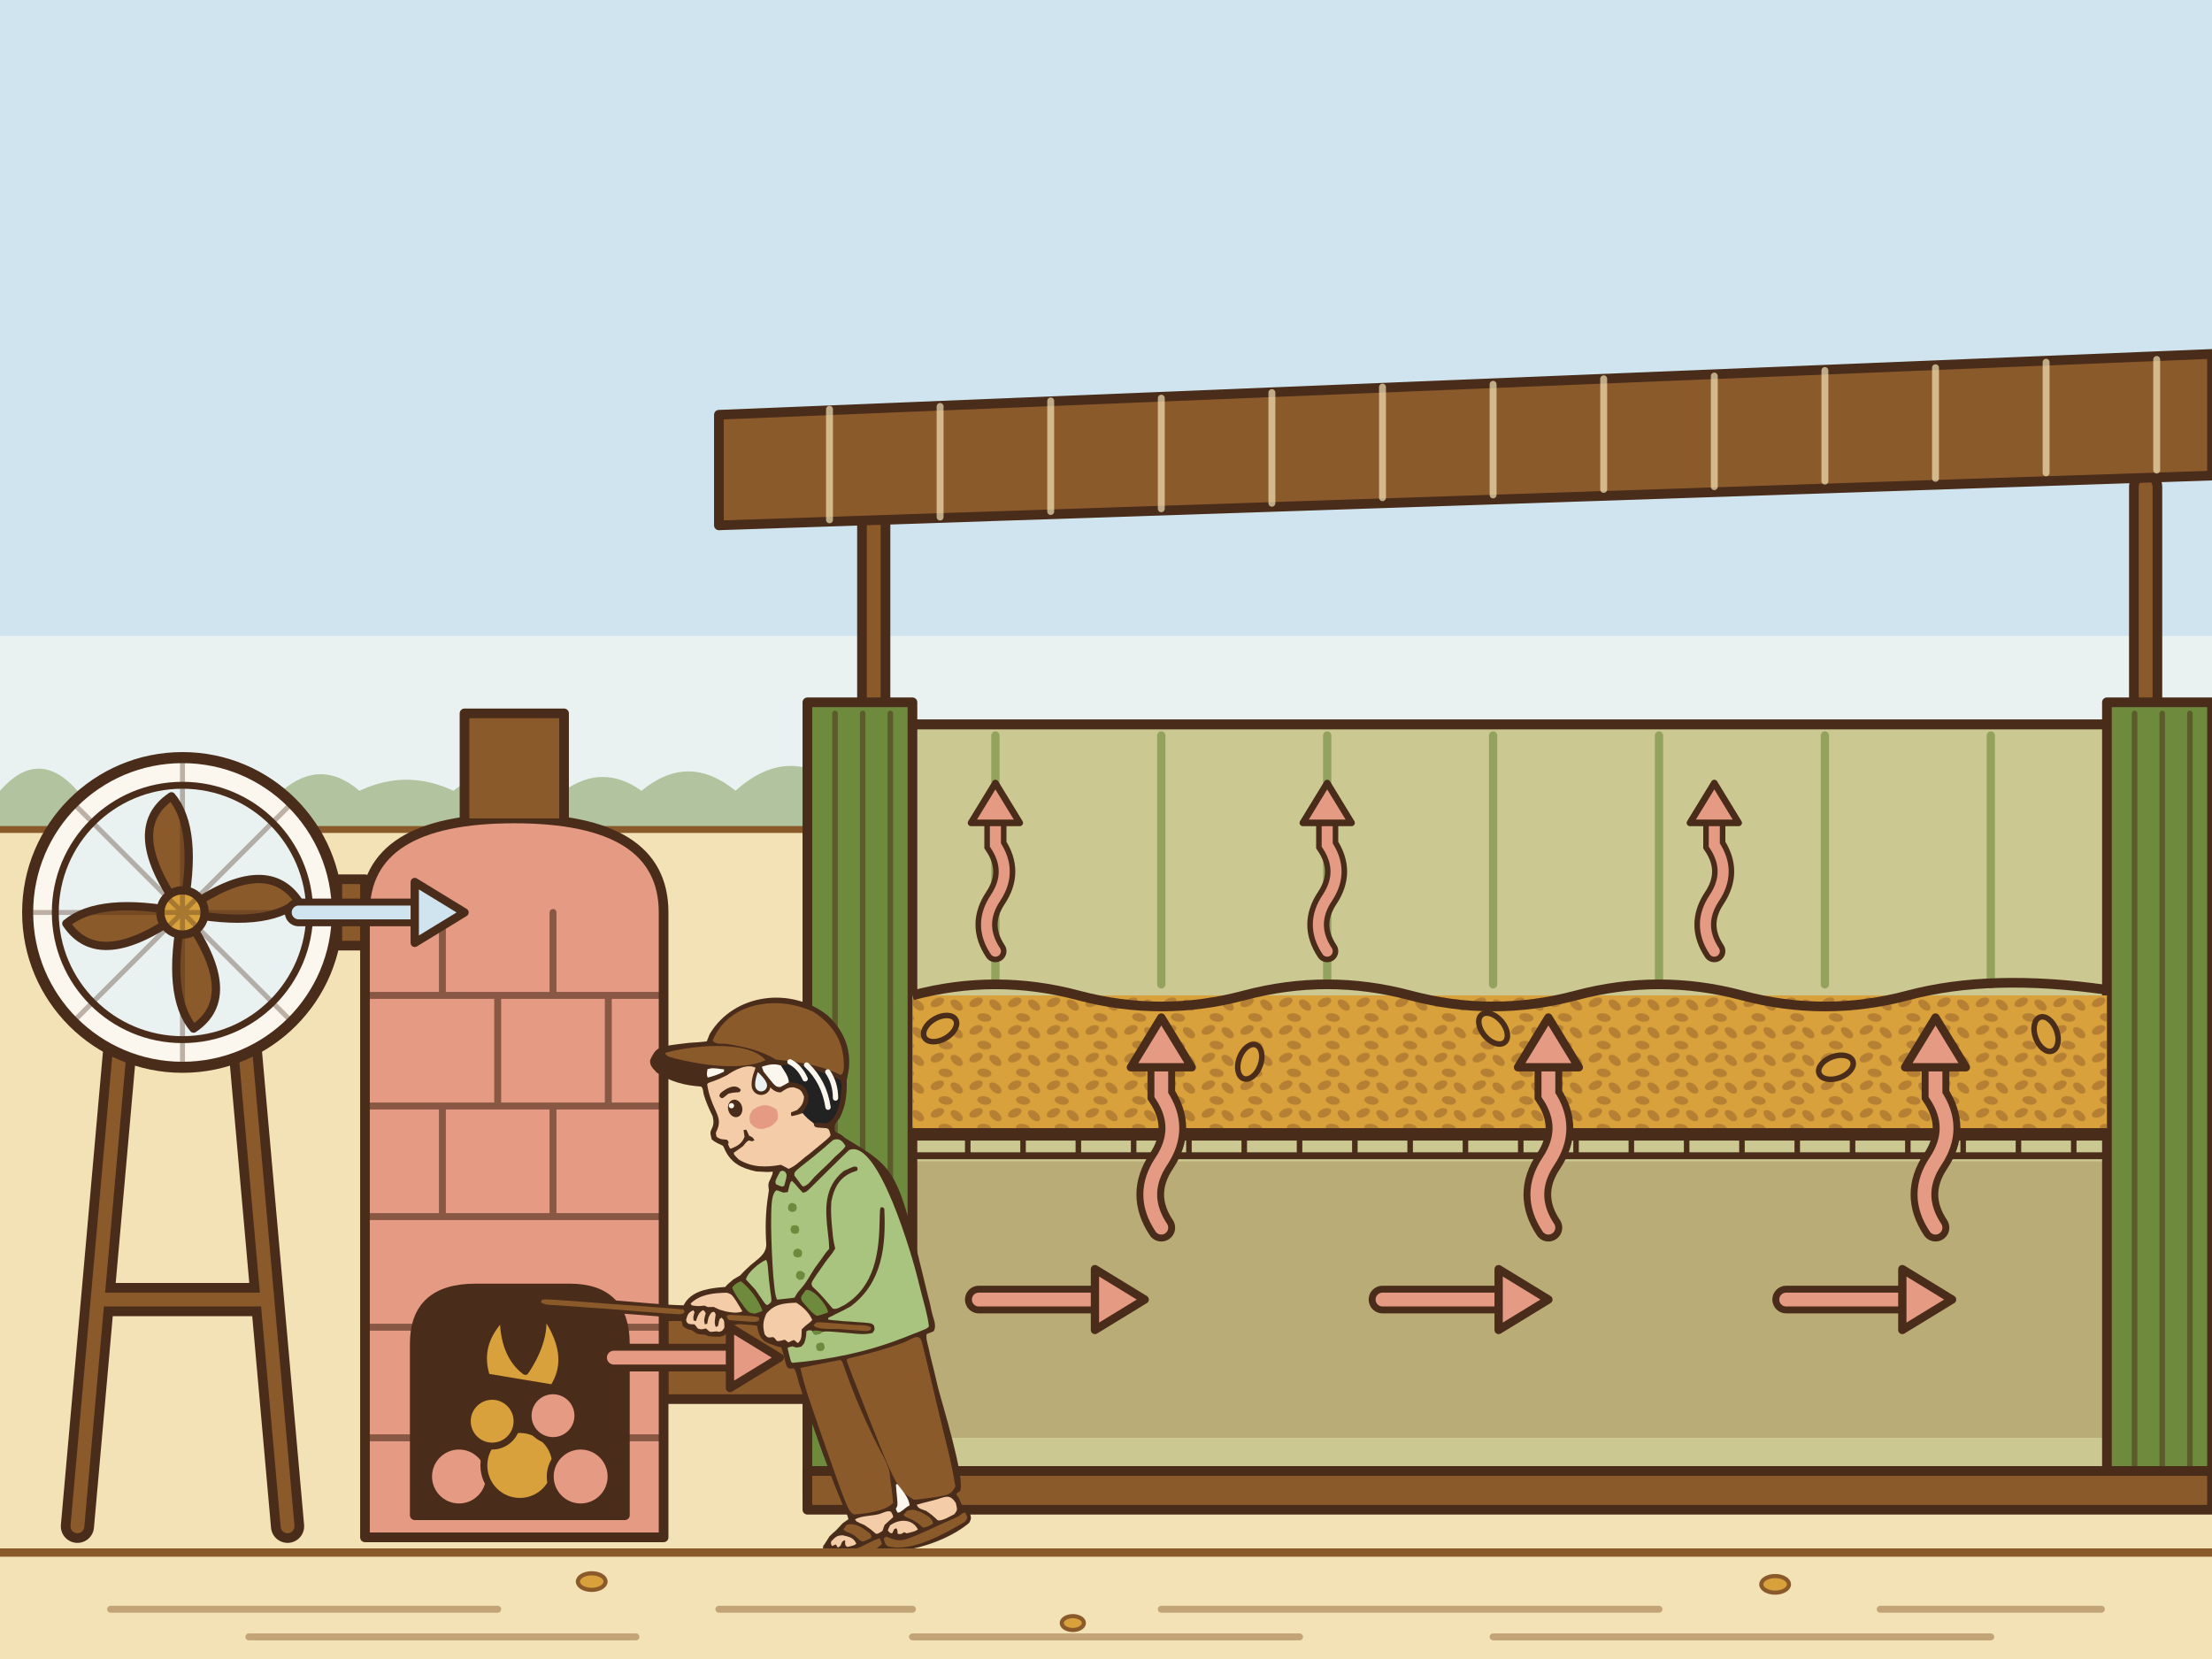
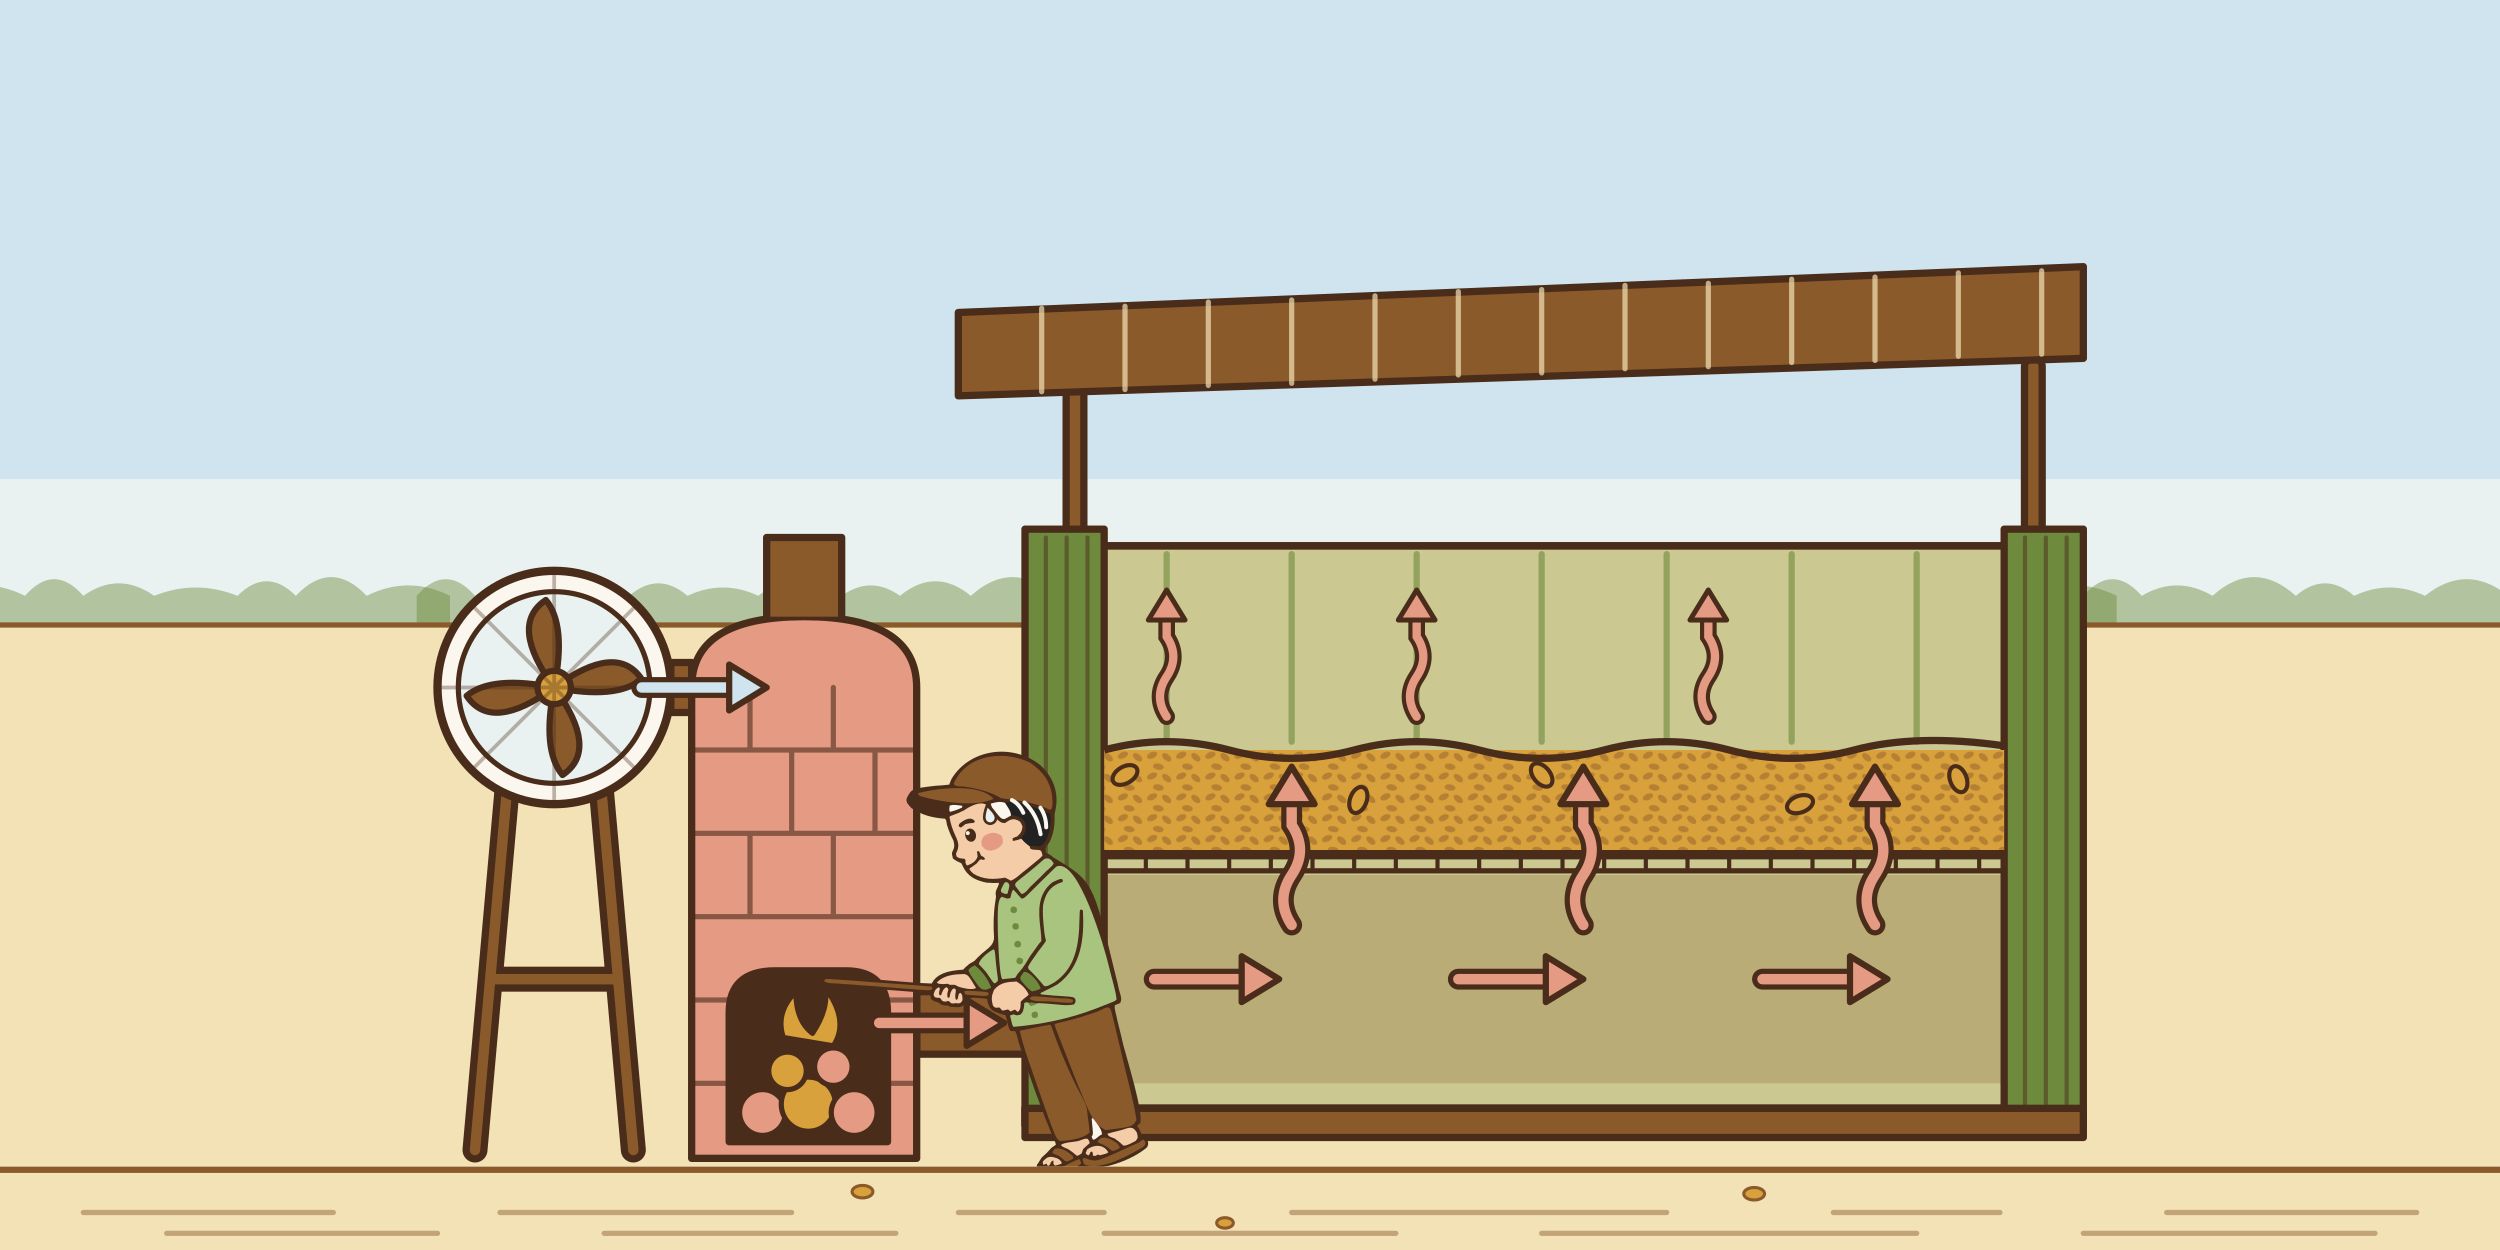
- <svg xmlns="http://www.w3.org/2000/svg" viewBox="0 0 800 600" width="800" height="600" data-scene="say" aria-hidden="true" focusable="false">
+ <svg xmlns="http://www.w3.org/2000/svg" viewBox="-200 0 1200 600" width="1200" height="600" data-scene="say" aria-hidden="true" focusable="false">
  <defs>
    <pattern id="say-pd" width="14" height="10" patternUnits="userSpaceOnUse">
      <g fill="#8B5A2B" fill-opacity="0.45">
        <ellipse cx="3" cy="2.5" rx="2.6" ry="1.5" transform="rotate(-25 3 2.5)" />
        <ellipse cx="10" cy="3.5" rx="2.6" ry="1.5" transform="rotate(40 10 3.5)" />
        <ellipse cx="6" cy="8" rx="2.6" ry="1.5" transform="rotate(10 6 8)" />
      </g>
    </pattern>
    <g id="say-up">
      <path d="M0 0q-8 -12 0 -24t0 -24V-60" fill="none" stroke="#4A2C1A" stroke-width="10" stroke-linecap="round" />
      <path d="M0 0q-8 -12 0 -24t0 -24V-60" fill="none" stroke="#E59A84" stroke-width="5" stroke-linecap="round" />
      <path d="M-11 -58L0 -76L11 -58Z" fill="#E59A84" stroke="#4A2C1A" stroke-width="3" stroke-linejoin="round" />
    </g>
    <g id="say-rt">
      <path d="M0 0H44" fill="none" stroke="#4A2C1A" stroke-width="10" stroke-linecap="round" />
      <path d="M0 0H44" fill="none" stroke="#E59A84" stroke-width="5" stroke-linecap="round" />
      <path d="M42 -11L60 0L42 11Z" fill="#E59A84" stroke="#4A2C1A" stroke-width="3" stroke-linejoin="round" />
    </g>
  </defs>
-   <rect width="800" height="600" fill="#CFE4EE" />
-   <rect y="230" width="800" height="70" fill="#E9F2F1" />
-   <path d="M0 302V286q14 -16 28 0q17 -10 34 0q20 -18 40 0q14 -12 28 0q17 -8 34 0q20 -16 40 0q14 -10 28 0q17 -14 34 0q20 -18 40 0q14 -10 28 0q17 -12 34 0q20 -16 40 0q14 -8 28 0q17 -14 34 0q20 -10 40 0q14 -18 28 0q17 -14 34 0q20 -10 40 0q14 -16 28 0q17 -12 34 0q20 -8 40 0q14 -14 28 0q17 -18 34 0q20 -10 40 0V302Z" fill="#6E8B3D" fill-opacity="0.45" />
-   <rect y="300" width="800" height="260" fill="#F2E2B6" />
-   <path d="M0 300H800" stroke="#8B5A2B" stroke-width="2.5" />
+   <rect x="-200" width="1200" height="600" fill="#CFE4EE" />
+   <rect x="-200" y="230" width="1200" height="70" fill="#E9F2F1" />
+   <path id="say-tl" d="M0 302V286q14 -16 28 0q17 -10 34 0q20 -18 40 0q14 -12 28 0q17 -8 34 0q20 -16 40 0q14 -10 28 0q17 -14 34 0q20 -18 40 0q14 -10 28 0q17 -12 34 0q20 -16 40 0q14 -8 28 0q17 -14 34 0q20 -10 40 0q14 -18 28 0q17 -14 34 0q20 -10 40 0q14 -16 28 0q17 -12 34 0q20 -8 40 0q14 -14 28 0q17 -18 34 0q20 -10 40 0V302Z" fill="#6E8B3D" fill-opacity="0.45" />
+   <use href="#say-tl" x="-800" />
+   <use href="#say-tl" x="800" />
+   <rect x="-200" y="300" width="1200" height="260" fill="#F2E2B6" />
+   <path d="M-200 300H1000" stroke="#8B5A2B" stroke-width="2.5" />
  <g stroke="#4A2C1A" stroke-width="3.5" stroke-linejoin="round" stroke-linecap="round">
    <path d="M316 176V262M776 176V262" fill="none" stroke-width="12" />
    <path d="M316 176V262M776 176V262" fill="none" stroke="#8B5A2B" stroke-width="5" />
    <path d="M260 150L800 128V172L260 190Z" fill="#8B5A2B" />
    <path d="M300 148V188M340 147V187M380 145V185M420 144V184M460 142V182M500 140V180M540 139V179M580 137V177M620 136V176M660 134V174M700 133V173M740 131V171M780 130V170" fill="none" stroke="#F2E2B6" stroke-width="2.5" stroke-opacity="0.7" />
    <path d="M300 262H792V532H300Z" fill="#F2E2B6" />
    <path d="M300 262H792V532H300Z" fill="#6E8B3D" fill-opacity="0.3" />
    <path d="M360 266V356M420 266V356M480 266V356M540 266V356M600 266V356M660 266V356M720 266V356" fill="none" stroke="#6E8B3D" stroke-width="3" stroke-opacity="0.6" />
    <path d="M300 420H792V520H300Z" fill="#8B5A2B" fill-opacity="0.25" stroke="none" />
    <path d="M300 410H792" fill="none" stroke-width="5" />
    <path d="M300 418H792" fill="none" stroke-width="2.5" />
    <path d="M310 410V418M330 410V418M350 410V418M370 410V418M390 410V418M410 410V418M430 410V418M450 410V418M470 410V418M490 410V418M510 410V418M530 410V418M550 410V418M570 410V418M590 410V418M610 410V418M630 410V418M650 410V418M670 410V418M690 410V418M710 410V418M730 410V418M750 410V418M770 410V418" fill="none" stroke-width="2" />
    <path d="M292 254H330V540H292ZM762 254H800V540H762Z" fill="#6E8B3D" />
    <path d="M302 258V536M312 258V536M322 258V536M772 258V536M782 258V536M792 258V536" fill="none" stroke="#4A2C1A" stroke-opacity="0.5" stroke-width="2" />
    <path d="M292 532H800V546H292Z" fill="#8B5A2B" />
    <path d="M330 262H762" fill="none" stroke-width="3" />
    <path d="M240 476H296V506H240Z" fill="#8B5A2B" />
    <path d="M44 372L28 552M88 372L104 552M36 470H96" fill="none" stroke-width="12" />
    <path d="M44 372L28 552M88 372L104 552M36 470H96" fill="none" stroke="#8B5A2B" stroke-width="5" />
    <circle cx="66" cy="330" r="56" fill="#FBF7EE" stroke-width="4" />
    <circle cx="66" cy="330" r="46" fill="#E9F2F1" stroke-width="2.5" />
    <g data-part="fan-blades" transform="translate(66 330)">
      <path d="M0 0Q6 -30 -4 -42Q-22 -30 0 0ZM0 0Q30 6 42 -4Q30 -22 0 0ZM0 0Q-6 30 4 42Q22 30 0 0ZM0 0Q-30 -6 -42 4Q-30 22 0 0Z" fill="#8B5A2B" stroke-width="3" />
      <circle r="8" fill="#D9A13B" stroke-width="3" />
    </g>
    <path d="M66 274V386M10 330H122M26 290L106 370M26 370L106 290" fill="none" stroke-width="1.8" stroke-opacity="0.35" />
    <path d="M122 318H132V342H122Z" fill="#8B5A2B" />
    <path d="M132 556V330Q132 296 186 296Q240 296 240 330V556Z" fill="#E59A84" />
    <path d="M132 360H240M132 400H240M132 440H240M132 480H240M132 520H240M160 330V360M200 330V360M180 360V400M220 360V400M160 400V440M200 400V440M150 480V520M226 480V520" fill="none" stroke-width="2.5" stroke-opacity="0.6" />
    <path d="M168 296V258H204V296" fill="#8B5A2B" />
    <path d="M150 548V486Q150 466 172 466H206Q226 466 226 486V548Z" fill="#4A2C1A" />
    <g data-part="coals" stroke-width="2.5">
      <circle cx="166" cy="534" r="11" fill="#E59A84" />
      <circle cx="188" cy="530" r="13" fill="#D9A13B" />
      <circle cx="210" cy="534" r="11" fill="#E59A84" />
      <circle cx="178" cy="514" r="9" fill="#D9A13B" />
      <circle cx="200" cy="512" r="9" fill="#E59A84" />
      <path d="M176 498Q172 486 182 476Q182 490 190 496Q198 484 196 474Q208 490 200 502Z" fill="#D9A13B" />
    </g>
  </g>
  <g data-part="paddy" stroke="#4A2C1A" stroke-linejoin="round">
    <path d="M330 360H762V408H330Z" fill="#D9A13B" stroke="none" />
    <path d="M330 360H762V408H330Z" fill="url(#say-pd)" stroke="none" />
    <path d="M330 360Q360 352 390 360T450 360T510 360T570 360T630 360T690 360T762 358" fill="none" stroke-width="3.5" />
    <g fill="#D9A13B" stroke-width="2">
      <ellipse cx="340" cy="372" rx="4" ry="6.5" transform="rotate(60 340 372)" />
      <ellipse cx="452" cy="384" rx="4" ry="6.5" transform="rotate(20 452 384)" />
      <ellipse cx="540" cy="372" rx="4" ry="6.5" transform="rotate(-40 540 372)" />
      <ellipse cx="664" cy="386" rx="4" ry="6.5" transform="rotate(70 664 386)" />
      <ellipse cx="740" cy="374" rx="4" ry="6.5" transform="rotate(-20 740 374)" />
    </g>
  </g>
  <g transform="translate(-16 8) rotate(-14 330 556)">
    <g transform="translate(408 0) scale(-1 1)">
      <g data-part="father" transform="translate(0 350) scale(0.8047)">
        <g data-part="person">
          <path d="M108.9 9.6c.7.9 1.4 1.9 2.1 2.9 2.7-.3 5.3-.8 8-1.3 14.3-1.8 14.3-1.8 18.6 3.1 1.2 2.4-.3 4.3-1.4 6.4-5 5.5-10.7 8.6-17.8 10.9-.8.9-.3 2.5-.3 3.8-.2 3.6-.7 6.7-1.5 10.3 0 3 .5 4.1 2.4 6.3.5 1.1.5 1.1.5 3.8-1.2 1.7-2.6 2.7-4.2 4-.2.6-.3 1.2-.4 1.9-1.3 6.7-5.4 10-11.3 12.9-4.8 1.5-4.8 1.5-7.2 1.9.3 1 .3 1 1.7 2.8 1.7 1.9 1.7 2.4 2 4.9.3.7.6 1.4.9 2.2 2.9 6.8 4.8 13.8 6.1 21 1.1 4.5 5.3 5.5 9.2 7.5 1.9 1 3.8 2.1 5.6 3.3 1.1.3 2.3.7 3.4 1 3.2 1.6 3.2 1.6 4.3 2.4 1-.1 2.1-.3 3.2-.5 6-.8 12.7-1 17 4 9.4-2.6 18.6-6 27.9-9.1 7.5-2.5 15-5 22.5-7.4 1.6-.5 3.1-1 4.7-1.5 6.3-2.1 6.3-2.1 8.3-.3.3 1.8.3 1.8-.8 3.4-2.9 1.3-5.9 2.3-8.9 3.3-1.2.4-2.4.8-3.6 1.2-3.2 1-6.3 2-9.4 3.1-7.1 2.2-14.1 4.6-21.1 6.9-.6.2-.6.2-3.9 1.3-2.3.8-4.7 1.6-7.1 2.4-2 .7-4 1.3-6 2 0 1.2 0 2.4 0 3.7-1.3 1.6-1.3 1.6-3.4 2.7-.3.3-.3.3-1.9 2.1-1.6.8-1.6.8-3.4 1.3-.5.4-.9.7-1.4 1.1-5.9 1.9-5.9 1.9-8.7.5-.6-.7-1.3-1.4-1.9-2.1-3-1-4.1-.4-7 .6-.8.3-1.6.5-2.5.8-1.9.7-1.9.7-2.2 1 0 .3 0 .3.1 2.2-.1 4.3-1.6 5.6-5.1 7.9-.5.3-1.1.7-1.6 1-.3.2-.3.2-1.6.8-.2 2.1-.2 2.1-.2 4.7 0 4.5 0 4.5-.9 5.4-.7.2-1.4.4-2.1.5-.7.7-.6 5.6-.6 6.2-.8 14.6-2.1 29.2-3.9 43.8-.1 1.2-.3 2.4-.4 3.6-.7 5.7-1.6 11.2-2.5 16.8 0 .5 0 .9 0 1.3.9.4 1.9.7 2.9 1.1 1.2.8 2.5 1.6 3.7 2.4 1.2.6 2.3 1.2 3.5 1.9.8.7 1.5 1.5 2.4 2.3.4.4.8.8 1.3 1.1 1.1 2.3 1 3.8 0 6.1-7 6-16.2 3.8-24.4 2.1-2.2 0-2.2 0-4.8 1.6-11 2.6-26.8 1.1-36.9-3.9-1.4-1.6-1.4-1.6-1.4-4.6.8-1.6.8-1.6 2.4-2.9.3-1.5.6-3 .8-4.5.1-.2.1-.2.6-1.3 0-.3 0-.5 0-.8-.7-.3-1.3-.5-1.9-.8-3.7-5-1.6-40.3-1.6-48-.1-3.6-.1-7.3-.1-10.9 0-1.1 0-2.3 0-3.4 0-1.1-.1-2.1-.1-3.2 0-.9 0-1.8 0-2.7-.1-2.2-.1-2.2-.6-3.8-1.1-.2-2.3-.3-3.4-.5-2-2-1.3-5-1.3-7.6 0-1.4 0-2.8-.1-4.2 0-1.5 0-2.9 0-4.4 0-.7 0-1.5 0-2.2-.4-56.1-.4-56.1 18.9-75.4.5-.7 1-1.4 1.6-2.1.7-.6 1.4-1.2 2.1-1.8 0-3.3-1.1-3.6-3.5-5.6-4-4.6-5.8-9.7-7.1-15.7-.4-.6-.7-1.3-1-2-4.7-9.5-3.5-19.6 2.3-28.3 12.7-16.6 38.3-19.8 53.4-4.7z" fill="#4A2C1A" />
          <path d="M60.8 75.4c2.2 1.2 4.3 2.5 6.4 3.7.6.4.6.4 3.4 2 3.4 2 6.8 4 10.1 6 3.2 1.9 3.2 1.9 4.8 1.9 1.3-2.2 1.3-2.2 2.4-4.5.4-.6.7-1.2 1.1-1.9 1 .5 1 .5 2.9 4.2.2.3.2.3 2.1 0 .9-.6 1.8-1.2 2.7-1.8 3.2.8 4.9 10 5.8 13 1.2 4.3 7.5 33.2 5.8 34.8-1.9.3-3.8.5-5.8.8-.6.1-1.2.2-1.9.2-.6-.6-1.2-1.2-1.8-1.8-1.2-.9-2.5-1.8-3.7-2.7-1.7-1.4-3.2-2.9-4.7-4.4-1.7-1.7-1.7-1.7-4.6-4.1-.7-.5-1.3-1.1-1.9-1.6-1.8-1.6-1.8-1.6-3.7-2.9-.6-2.4-.9-4.7-1.2-7.1-1.3-10.4-3.1-20.5-13.7-25.3-5.3-1-5.3-1-6.3 0 .2 1.1.2 1.1.5 1.3.7.1 1.4.2 2.1.2 6.4.9 9.8 4.8 12.5 10.5 1.3 4 2 7.9 2.6 12.1.1.6.1.6.5 3.3.3 2.9.3 2.9.3 5.5 1.4 1.4 1.4 1.4 2.9 2.6 2.1 1.5 4 3.2 5.9 4.9.7.6 1.4 1.2 2.1 1.8 3.5 3.2 3.5 3.2 3.2 4.8-.4.7-.9 1.5-1.4 2.2-1.9 3.1-3.4 6.2-5 9.5-1.3 1.3-4 .1-5.7-.2-15.2-4.9-20.7-19-24.5-33.3-1.3-4.7-1.3-4.7-1.9-5.3-1.1.3-1.1.3-1.3 1.1 3.2 16.2 8.9 32 25.2 38.8 3.7 1 3.7 1 7.7 1.8.6.2.6.2 3.5.8 0 .3 0 .5 0 .8-1.4.6-2.8 1-4.2 1.5-.8.3-1.7.6-2.5.9-1.7.5-3.3 1-5 1.6-6.8 2.2-6.8 2.2-7.5 3.5 0 1.8 0 1.8 1.4 3.1 3.6 0 6.6-1.2 10-2.4 11.3-3.9 11.3-3.9 12.8-3.1 2.4 0 2.4 0 2.9-.6.2-.5.4-1 .6-1.6 1.3-.5 1.3-.5 2.4-.2.2.8.5 1.6.8 2.4 1.3 2.6 1.3 2.6 3.1 3.7 2.2 0 2.2 0 3.8-1.1 2.1 0 2.1 0 2.3.3.1 6.3.1 6.3-.5 6.9-16.2 2.6-33.6 3.4-49.9 1.3-1.1-.1-2.1-.2-3.2-.4-9.6-1.2-9.6-1.2-10.4-2-.7-5.3-.3-11-.3-16.4 0-1.6 0-3.2 0-4.9-.1-9.7 1.8-66.6 16-64.2z" fill="#A9C47F" />
          <path d="M57.6 165.2c8 .9 15.8 1.1 23.9 1 2.7 0 2.7 0 3.2.6-.2 2.4-.5 4.8-.8 7.1 0 .6 0 .6-.4 3.1-6.6 51.5-6.6 51.5-13.1 58-16.1 2-16.1 2-19.4-1.3-1-10.6-.7-21.4-.8-32.1 0-3-.1-6.1-.1-9.2 0-2-.1-4-.1-6 0-.9 0-1.8 0-2.7 0-2.6-.1-5.3-.1-7.9 0-1 0-2 0-3.1 0-1 0-2 0-3 0-.9 0-1.8 0-2.7.1-4.5 4.1-2.3 7.7-1.8z" fill="#8B5A2B" />
          <path d="M106 29.5c3.9.8 3.9.8 6.7 1.1 2.3.2 2.3.2 2.8.7.4 4.3 0 7.9-.8 12.1-.8 4.2-.7 6.5 2.1 9.7.3.5.3.5.3 2.1-1.3 1.4-1.3 1.4-4.2 2.4-.6 1.1-.6 1.1 0 2.2-.3 1.8-.3 1.8-.6 2.1-3.1-.3-5.6-1-7.4-3.7-.1-1-.2-2-.3-3-1 0-1 0-1.3.3-.2.9-.3 1.8-.5 2.7-.5.4-.9.8-1.4 1.3-.1.4-.3.9-.5 1.3 1.3.3 1.3.3 2.4-.5 1.1.2 1.1.2 3.2 1.8 1.6.7 3.2 1.3 4.8 1.9.2.8.2.8-1.4 3.5-5 5-10.8 6.4-17.8 6.9-2.1 1.8-2.1 1.8-2.9 2.6-3-.4-5.5-1.9-8.2-3.2-.8-.3-1.5-.7-2.3-1-10.6-5-10.6-5-11.5-5.9 0-2.6 0-2.6.8-3.4.8-.3 1.6-.6 2.4-.8 2.4-.8 2.4-.8 2.9-1.6 0-.5 0-1.1 0-1.6.9-1.4 1.9-2.7 2.9-4 .3-.4.5-.9.8-1.3.8.1 1.6.1 2.4.2 2.4 0 2.4 0 2.9-.2-.2-1.4-.2-1.4-.5-1.6-.9-.1-1.8-.2-2.7-.3-2.7-1.5-3.4-2.2-4.5-5 .4-3.2.8-3.7 3.5-5.3 2.4-.7 3.7-.1 6.1.8 3.8-.6 5.3-5.9 6.9-9.1.5-1.4.9-2.8 1.3-4.2 3.2-3.2 10-1.4 13.6 0z" fill="#F4CDA8" />
          <path d="M105.7 165.2c.2 8.4-.6 16.9-1.4 25.2 0 .9-.1 1.8-.2 2.8-3.6 39.3-3.6 39.3-5.8 41.6-4.6.9-14.4 2.1-18.4-.8-.2-1.6-.5-3.3-.7-4.9-.1-.9-.2-1.8-.3-2.7 0-.4 0-.4-.3-2.5-.2-1.3-.3-2.7-.5-4 0-3.2.7-5.9 1.5-9 3.4-13.9 5.7-28.2 7-42.5.2-1.9.2-1.9.8-2.4 1.5-.1 3-.2 4.6-.3 13.6-.6 13.6-.6 13.7-.5z" fill="#8B5A2B" />
          <path d="M108.3 12.7c-.5 2.1-3.7 2.4-5.5 3-7.3 3.1-14.3 6.5-19.9 12.2-1.6.6-3.2 1.3-4.8 1.8-7.8 3.1-15.4 6.5-21.8 12-1.1-.3-1.1-.3-2.1-2.4-3.1-11-.7-19.5 6.9-27.9 13.3-11.1 35.7-14.1 47.2 1.3z" fill="#8B5A2B" />
          <path d="M81.3 31.1c-1.5 8.1-1.5 8.1-4.8 9.3-2.8 1.8-3.7 2.9-3.9 6.2.3 3.7 1.6 4.8 4.4 7.3-.8 2.4-2.1 4-3.7 5.9-.4 0-.4 0-2.7.5-.9.3-1.9.7-2.9 1-4.3-.6-6.9-5.3-8.7-9-2.3-6.3-2.3-6.3-1.9-8.5 5.8-4.7 16.4-12.7 24.2-12.7z" fill="#222222" />
          <path d="M114.7 137.8c2.4 3.2 2.9 4.9 2.9 8.8-.9 1.8-.9 1.8-3.4 2.1-.5.5-.5.5-1.1 1.9-.5.5-.5.5-3.7.5-.2.3-.2.3-1.3 1.6-.4-.1-.7-.2-1.1-.3-.2 0-.2 0-1.6-.2-.4.6-.8 1.2-1.3 1.8-2.3-1.1-2.4-3.1-3.2-5.6-2.1-1.2-2.1-1.2-4.2-2.1-.5-.2-.9-.5-1.4-.8.5-3.4 2.6-6.8 5.1-9.3 5.4-1.1 9.6-1.9 14.3 1.6z" fill="#F4CDA8" />
          <path d="M130.4 13c0 2-2.2 2.5-3.7 3.5-10 5.4-27.6 12.9-39.3 10.6 5.6-11.3 32.2-14.5 43-14.1z" fill="#8B5A2B" />
          <path d="M66.7 69.3c1.4.7 2.9 1.4 4.3 2.2 4 2 8.1 3.9 12.2 5.7 3.8 1.8 3.8 1.8 4.2 3.3-2.2 5.4-2.2 5.4-2.7 5.8-2.3 0-4-1.7-5.8-2.9-2.5-1.5-5-2.9-7.5-4.3-1.3-.8-2.6-1.6-3.9-2.4-.8-.4-1.6-.8-2.3-1.2-2-1.1-2-1.1-3.3-2.2.7-2.9 2.1-4.4 4.8-4z" fill="#A9C47F" />
          <path d="M51 246.2c.3.1.3.1 1.8.8 2.1.4 4.1.8 6.2 1.1 2.3.4 4.5.9 6.8 1.3 15 2.7 15 2.7 20.8-1.4 1 .3 1 .3 1.3.6 0 2.4 0 2.4-.8 3.7-9.7 5.5-26 .8-36.1-2.1-1.3-.8-1.3-.8-1.9-1.9.4-2.5.4-2.5 1.9-2.1z" fill="#8B5A2B" />
          <path d="M211.1 107.3c.1.2.1.2.6 1-1.8 1.8-4.1 2.2-6.4 2.9-1.1.4-2.2.7-3.3 1.1-1.1.4-2.2.7-3.4 1.1-.9.3-1.9.6-2.9.9-1.8.7-3.7 1.3-5.6 1.9-5.8 1.8-11.5 3.8-17.2 5.7-2.4.8-4.8 1.6-7.2 2.4-1.2.4-2.4.8-3.6 1.2-.6.2-.6.2-3.8 1.3-1.2.3-2.4.7-3.6 1.1-2.8.9-2.8.9-4.1.6-.6-.5-.6-.5-.3-1.6 1.4-.5 2.9-1 4.3-1.5 1-.3 2-.7 3-1 1.2-.4 2.4-.8 3.6-1.2 1.3-.4 2.6-.8 3.9-1.3 3.1-1 6.1-2 9.2-3 6.6-2.1 13.1-4.3 19.7-6.5 1.2-.4 2.4-.8 3.6-1.2 12-3.9 12-3.9 13.5-3.9z" fill="#8B5A2B" />
          <path d="M108.9 114.2c3.2.6 9.4 3.4 10.9 6.4-1 1.8-2 3.7-3 5.5-.7 1.9-1.4 3.7-2.1 5.6-.8 2.1-.8 2.1-1.6 2.4-2.1-.9-2.1-.9-2.4-3.2-.1-1-.2-1.9-.3-2.9-.4-3.3-.8-6.5-1.4-9.8-.4-2.7-.4-2.7-.1-4z" fill="#A9C47F" />
          <path d="M146.6 125.1c-.3 1-.3 1-2.7 1.8-1 .3-1 .3-3.2.6-.4.3-.8.7-1.3 1-.9.2-1.7.4-2.6.6-.7.6-1.4 1.2-2.2 1.8-2.4 1.5-7 3.9-9.8 3.2 2.6-8.5 2.6-8.5 4.8-9.8 5.8-1.3 11.6-2.3 17 .8z" fill="#F4CDA8" />
          <path d="M61.9 237.3c.4 0 .4 0 2.3 0 1.9 0 3.8 0 5.6.1 0 1.9-2 2.7-3.4 3.7-2.1 2.4-2.1 2.4-4 5.3-1.1 1.1-6.4-.4-8-.8-1.8-1.5-1.8-1.5-1.8-4.7 1.7-5.2 4.3-3.6 9.3-3.6z" fill="#F4CDA8" />
          <path d="M98.3 47.3c2.1 1.7 2.6 2.8 2.6 5.5-1.2 2.5-2.1 3.3-4.8 4-3.3 0-4.9-.3-7.4-2.4-.8-1.6-.8-1.6-.8-4.5 3.1-3.6 5.8-4.1 10.4-2.6z" fill="#E59A84" />
          <path d="M122.2 120.8c1.6.3 3.2.6 4.5 1.9-.4 2.6-1.2 4.8-2.2 7.2-.4.9-.7 1.8-1.1 2.8-1.1 2.4-1.4 3-3.9 3.8-3.2-.3-3.2-.3-3.5-.5.6-5.5 2.9-10.8 6.2-15.2z" fill="#6E8B3D" />
          <path d="M146.1 128.3c2.4.4 3 1.3 4.2 3.4 0 1.3 0 1.3-.8 2.1-.8.3-1.6.6-2.4.8-.3.7-.7 1.4-1 2.2-1.4.8-1.4.8-3.5.8-.4.6-.9 1.2-1.3 1.8-.6.3-.6.3-2.9.6-.4.1-.7.3-1.1.5-1.6 0-1.6 0-2.9-1.3-.7-3.2-.7-3.2.2-4.6 1.1.3 1.1.3 2.4 3.2.4.1.7.2 1.1.3.5-2-.7-3.8-1.3-5.6.2-1 .2-1 .5-1.3 1.3 0 1.3 0 2.9 1.8.5.9.9 1.8 1.3 2.7.4 0 .7 0 1.1 0 0-1.9 0-1.9-1.6-4.8.3-1 .3-1 .8-1.6 2.2.5 3.2 2.2 4.3 4 .3-.2.7-.3 1-.5-.2-1.6-.2-1.6-1.3-3.5.1-.3.2-.7.3-1z" fill="#F4CDA8" />
          <path d="M98.3 237.1c-.3 1.1-.3 1.1-3.5 3.5-2.4 2.7-2.4 2.7-4 5-.8.3-.8.3-3.2-.5-.5-.8-1-1.6-1.6-2.4-1.4-.8-3-1.6-4.5-2.4-.2-.8-.2-.8.3-2.6 1.1-1.1 3.9-.4 5.3-.3 3.3.1 8.1-1.3 11.2-.3z" fill="#F4CDA8" />
          <path d="M113.1 247c.4.1.7.3 1.1.5 0 2.2-.7 2.9-2.4 4.3-6.8 2.4-16.1 2.8-22.6-1.1.3-2.4.3-2.4.6-2.7 2.6.3 2.6.3 5.5.9 5.7 1.4 13.1 2.8 17.8-1.9z" fill="#8B5A2B" />
          <path d="M94.8 131.7c3.2 2.6 3.2 2.6 2.9 4.5-3 5.9-3 5.9-4.8 8-2.3 0-2.3 0-5.3-.3-.6-3.1 3.9-12.2 7.2-12.2z" fill="#6E8B3D" />
          <path d="M89.5 29.5c.3.2.3.2 0 2.4-3.6 8-3.6 8-5.6 8.5-2.2-.5-2.2-.5-4.2-1.1-.7-2.6.9-5.8 1.6-8.2 2.7-1.7 5-1.7 8.2-1.6z" fill="#FBF7EE" />
          <path d="M74.6 239c.4.2.4.2 2.1 1.3-.5 1.1-.5 1.1-3.1 3-2.2 2.1-2.2 2.1-4 4.7-1.4.3-1.4.3-4.8-.5-.6-2.8 2.4-4.8 4.2-6.6 3-1.9 3-1.9 5.6-1.9z" fill="#8B5A2B" />
          <path d="M95.3 147.9c-.8 2.5-8.5 3.7-10.9 4.5-3.2 1.1-6.4 2.1-9.6 3.2-2.6.8-2.6.8-3.9.5-.2-.3-.3-.7-.5-1 1.7-1.7 4.9-2.2 7.1-2.9 4-1.4 8-2.7 11.9-4 4.3-1.4 4.3-1.4 5.9-.3z" fill="#8B5A2B" />
          <path d="M83.7 243.5c.5.6 1 1.2 1.5 1.9-.5 1.3-.5 1.3-1.5 1.8-.3-.2-.3-.2-1.4-1.6-.3 0-.7-.1-1-.2-.3.8-.3.8 0 2.6-1.4.6-1.4.6-3 0-.3.3-.7.6-1 .8-4 0-4 0-5.3-.5 1.3-5.5 7.2-6.6 11.7-4.8z" fill="#F4CDA8" />
          <path d="M102.5 238.5c.6.5 1.2 1 1.9 1.6-.3 1-.3 1-3 2.9-1.3 1.3-1.3 1.3-2.9 3.7-1 1.1-1 1.1-5 .3-.6-.6-.6-.6-.3-1.9 2.4-3.2 5.1-6.6 9.3-6.6z" fill="#8B5A2B" />
          <path d="M76 226.3c.2 0 .5 0 .7 0 .4 2.1.7 4.3 1 6.4.5 3 .5 3 1.7 4.2-.1.6-.2 1.2-.3 1.8-1 .3-1 .3-4.5-1.3-.5-.2-1-.3-1.6-.5-.6-3.3 1.7-7.6 3-10.6z" fill="#FBF7EE" />
          <path d="M111 244c.5.8.5.8.3 2.2-.6-.1-1.3-.2-1.9-.3-.2.5-.3 1.1-.5 1.6-1.3-.3-1.3-.3-2.4-1.9-.8-.5-.8-.5-1.6-.5.1.4.2.7.3 1.1.2 1.3.2 1.3-.6 2.1-3.4 0-3.4 0-4.2-.5.5-3 2.5-3.8 5-5.1 2.6-.6 3.2-.1 5.6 1.3z" fill="#F4CDA8" />
          <path d="M132.2 134.4c0 1.3 0 1.3-.7 2.1-1.9.7-3.8 1.3-5.7 1.9-1.1.4-2.1.7-3.2 1.1-2.6.7-2.6.7-3.9.5-.2-.5-.3-.9-.5-1.4 2.2-1.3 4.7-1.9 7.2-2.7 1-.3 2.1-.7 3.2-1 2.6-.8 2.6-.8 3.6-.5z" fill="#8B5A2B" />
          <path d="M93.2 77.3c3.2 3.5 3.2 3.5 3.2 5-2.4 1.9-2.4 1.9-3.5 1.6-2.5-4.5-2.5-4.5-1.8-6.1 1-.8 1-.8 2.1-.5z" fill="#A9C47F" />
          <path d="M110.7 36.6c.3.4.6.7.8 1.1-.5 1.1-.5 1.1-1.3 1.3-1-.4-1.9-.8-2.9-1.3-2.1 0-2.1 0-5.1.5-.2-.2-.5-.5-.8-.8 1.6-3.8 6.5-2.2 9.3-.8z" fill="#4A2C1A" />
          <path d="M113.7 24.7c1 2.4 1 2.4.8 3.7-2.7 0-5.1-.2-7.7-.8-.1-.3-.2-.7-.3-1 4.9-1.9 4.9-1.9 7.2-1.9z" fill="#FBF7EE" />
          <path d="M92.7 92.4c1 1.1 1 1.1 1 2.7-1.3 1.3-1.3 1.3-3.1 1-.8-1-.8-1-.8-2.6 1.3-1.4 1.3-1.4 2.9-1.1z" fill="#6E8B3D" />
          <path d="M95.3 112.9c1.1 1 1.1 1 1.1 2.6-1.3 1.3-1.3 1.3-3.2 1.1-.8-1.1-.8-1.1-.8-2.7 1.4-1.3 1.4-1.3 2.9-1z" fill="#6E8B3D" />
          <path d="M96.4 122.7c1.1 1.1 1.1 1.1 1.3 2.4-.9 1.6-.9 1.6-2.9 1.6-1.1-1.1-1.1-1.1-1.3-2.4 1.3-1.6 1.3-1.6 2.9-1.6z" fill="#6E8B3D" />
          <path d="M94 102.2c1.1 1.4 1.1 1.4.8 3-1.3 1-1.3 1-2.9.8-.8-1.1-.8-1.1-.8-2.7 1-1.1 1-1.1 2.9-1.1z" fill="#6E8B3D" />
          <path d="M95.9 156.4c.8 1.1.8 1.1.5 2.9-1.3.8-1.3.8-2.7.6-1-1.1-1-1.1-.8-3 1.1-.8 1.1-.8 3-.5z" fill="#6E8B3D" />
          <path d="M96.4 150.3c0 1.3 0 1.3-.8 2.1-2.4 0-2.4 0-3.2-.5 0-.2 0-.4 0-.5 2.9-1.1 2.9-1.1 4-1.1z" fill="#6E8B3D" />
          <g transform="matrix(-0.2656 0 0 0.2656 231 -12)">
            <ellipse cx="471" cy="214" rx="12" ry="15" fill="#4A2C1A" />
            <circle cx="466" cy="208" r="4.5" fill="#FBF7EE" />
            <path d="M580 160Q594 172 598 194M606 172Q628 206 624 250M638 192Q646 214 640 238" fill="none" stroke="#FBF7EE" stroke-width="9" stroke-linecap="round" />
            <path d="M523 158Q536 177 536 187A13 13 0 0 1 510 187Q510 177 523 158Z" fill="#E9F2F1" stroke="#4A2C1A" stroke-width="6" stroke-linejoin="round" />
          </g>
        </g>
      </g>
    </g>
  </g>
  <g>
    <g data-part="air" transform="translate(108 330)">
      <path d="M0 0H44" fill="none" stroke="#4A2C1A" stroke-width="10" stroke-linecap="round" />
      <path d="M0 0H44" fill="none" stroke="#CFE4EE" stroke-width="5" stroke-linecap="round" />
      <path d="M42 -11L60 0L42 11Z" fill="#CFE4EE" stroke="#4A2C1A" stroke-width="3" stroke-linejoin="round" />
    </g>
    <use data-part="air" href="#say-rt" transform="translate(222 491)" />
    <use data-part="air" href="#say-rt" transform="translate(354 470)" />
    <use data-part="air" href="#say-rt" transform="translate(500 470)" />
    <use data-part="air" href="#say-rt" transform="translate(646 470)" />
    <use data-part="air" href="#say-up" transform="translate(420 444)" />
    <use data-part="air" href="#say-up" transform="translate(560 444)" />
    <use data-part="air" href="#say-up" transform="translate(700 444)" />
    <use data-part="air" href="#say-up" transform="translate(480 344) scale(0.8)" />
    <use data-part="air" href="#say-up" transform="translate(620 344) scale(0.8)" />
    <use data-part="air" href="#say-up" transform="translate(360 344) scale(0.8)" />
  </g>
  <g data-part="road" transform="translate(0 560)">
-     <rect width="800" height="40" fill="#F2E2B6" />
-     <path d="M0 1.5H800" stroke="#8B5A2B" stroke-width="3" />
+     <rect x="-200" width="1200" height="40" fill="#F2E2B6" />
+     <path d="M-200 1.5H1000" stroke="#8B5A2B" stroke-width="3" />
    <g fill="none" stroke="#8B5A2B" stroke-width="2.5" stroke-linecap="round" stroke-opacity="0.45">
-       <path d="M40 22H180M260 22H330M420 22H600M680 22H760" />
-       <path d="M90 32H230M330 32H470M540 32H720" />
+       <path d="M-160 22H-40M40 22H180M260 22H330M420 22H600M680 22H760M840 22H960" />
+       <path d="M-120 32H10M90 32H230M330 32H470M540 32H720M800 32H940" />
    </g>
    <g fill="#D9A13B" stroke="#8B5A2B" stroke-width="1.5">
      <ellipse cx="214" cy="12" rx="5" ry="3" />
      <ellipse cx="388" cy="27" rx="4" ry="2.5" />
      <ellipse cx="642" cy="13" rx="5" ry="3" />
    </g>
  </g>
</svg>
